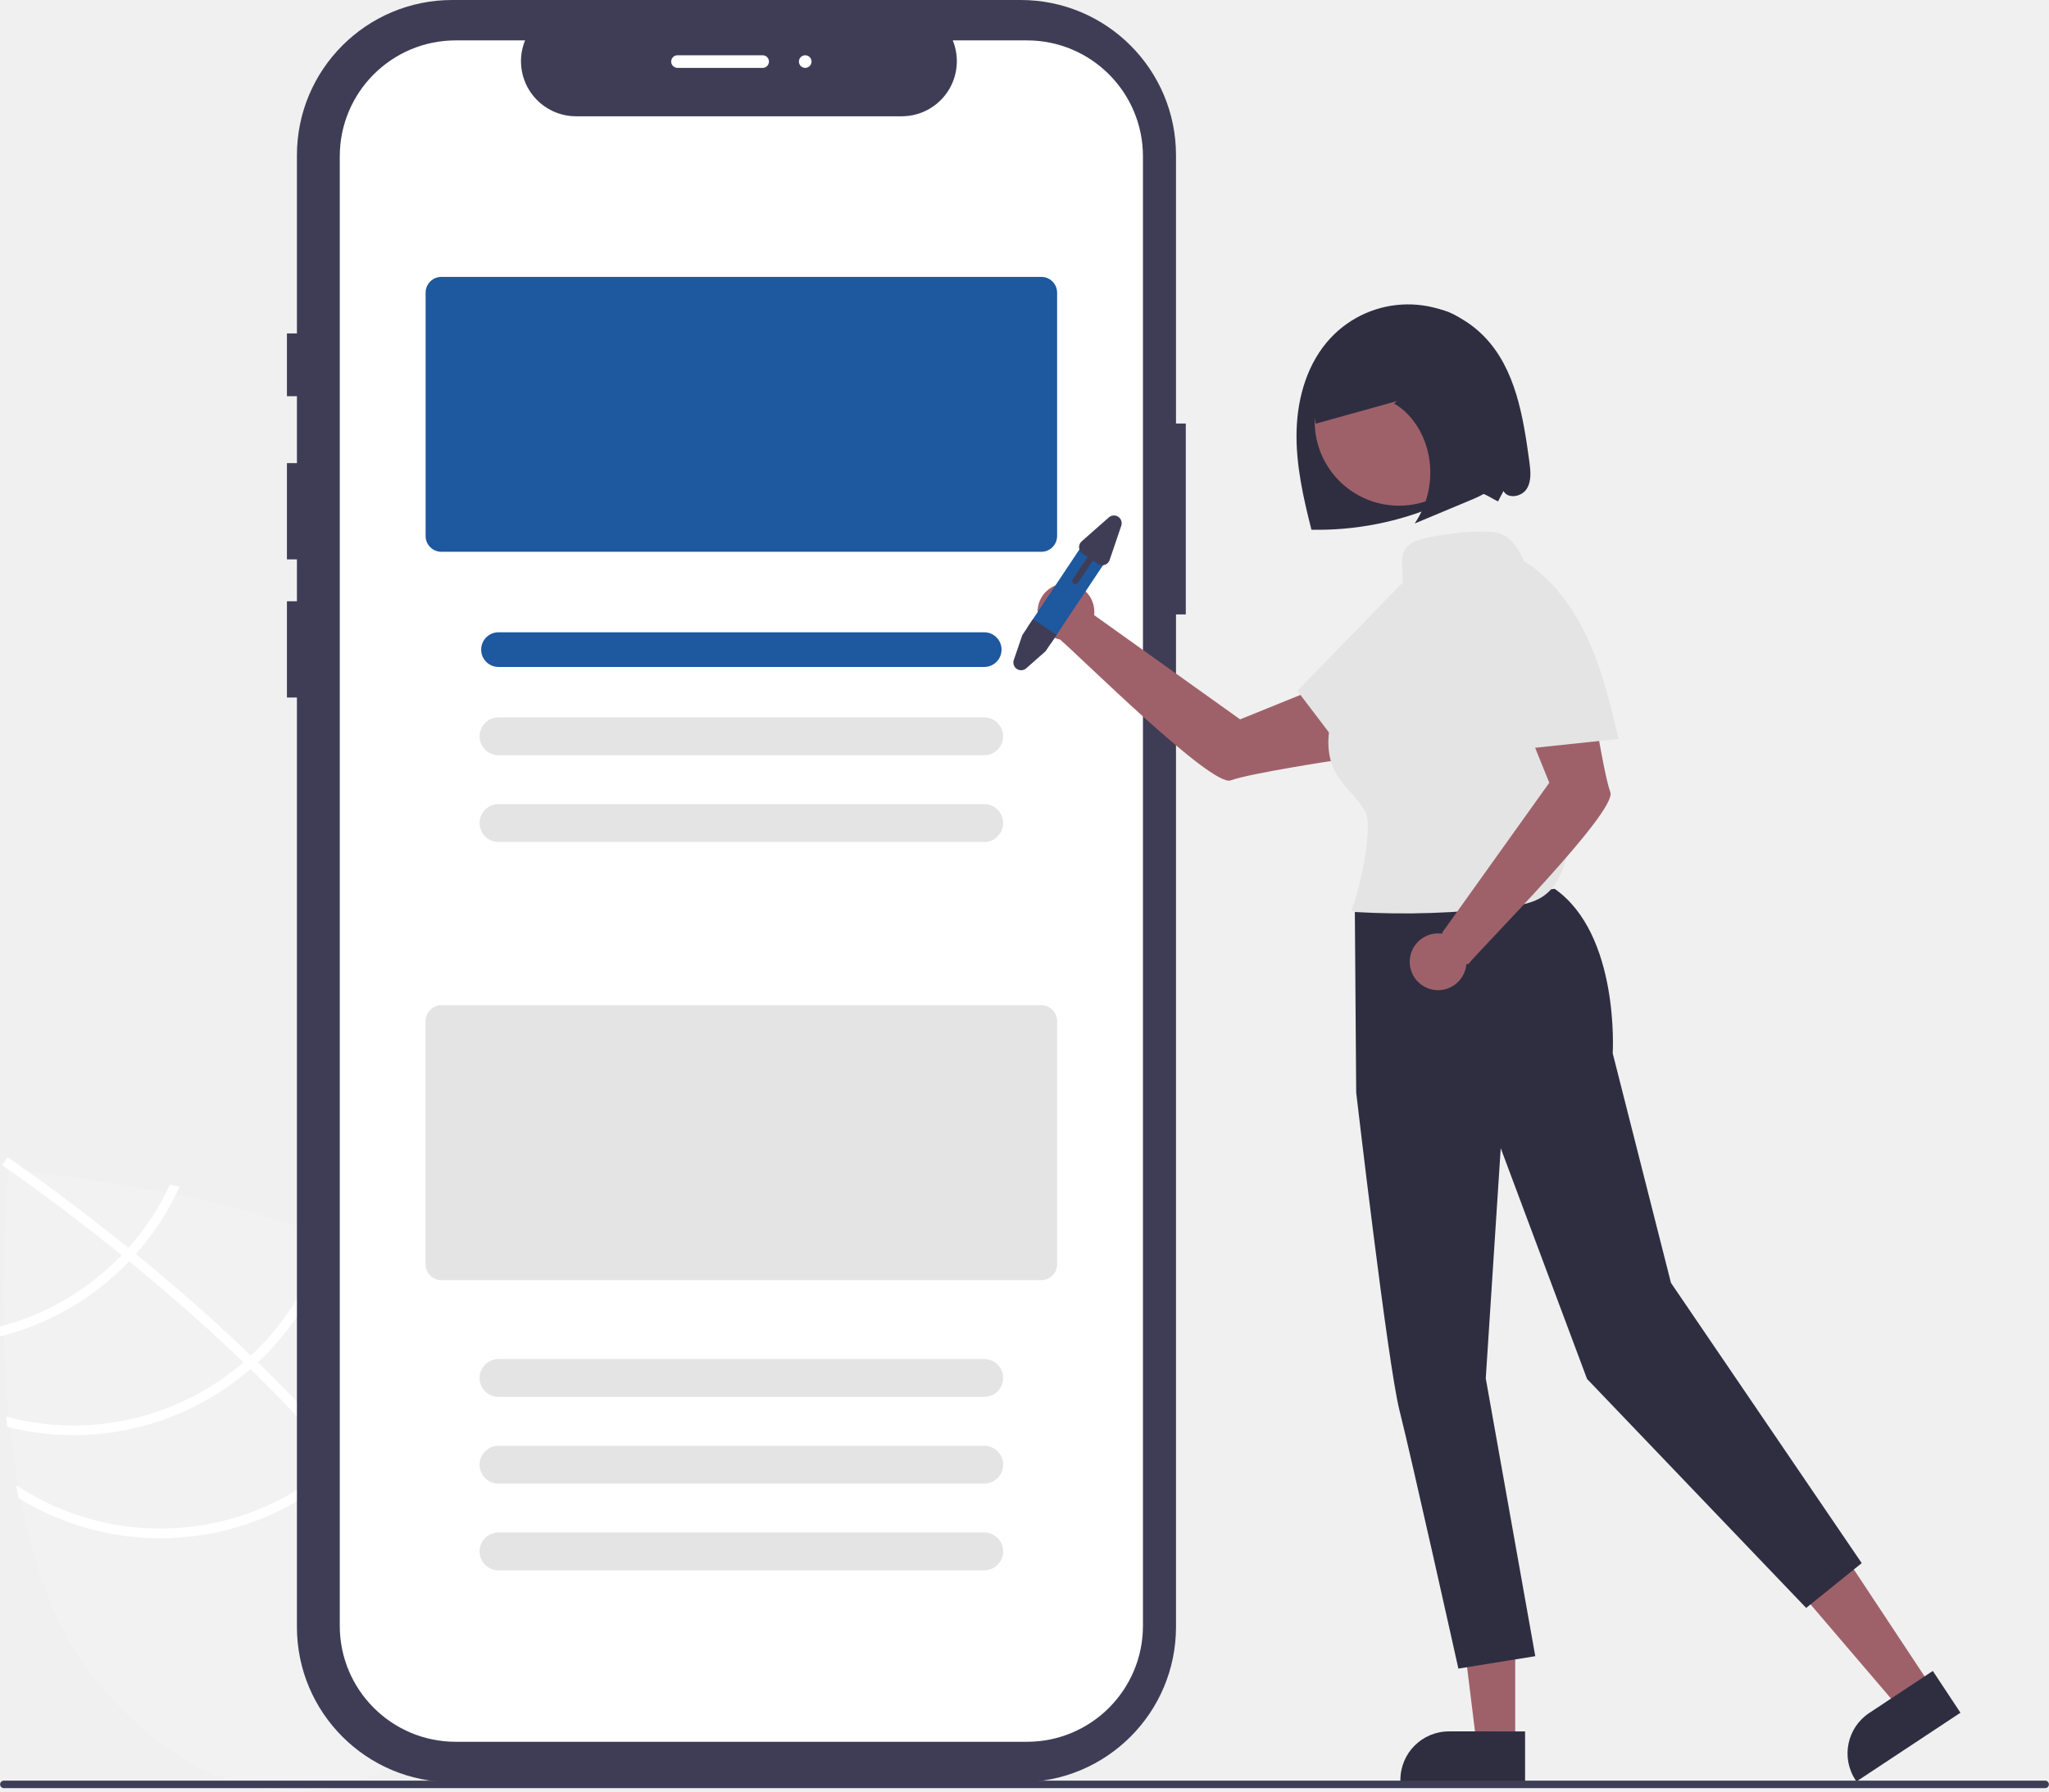
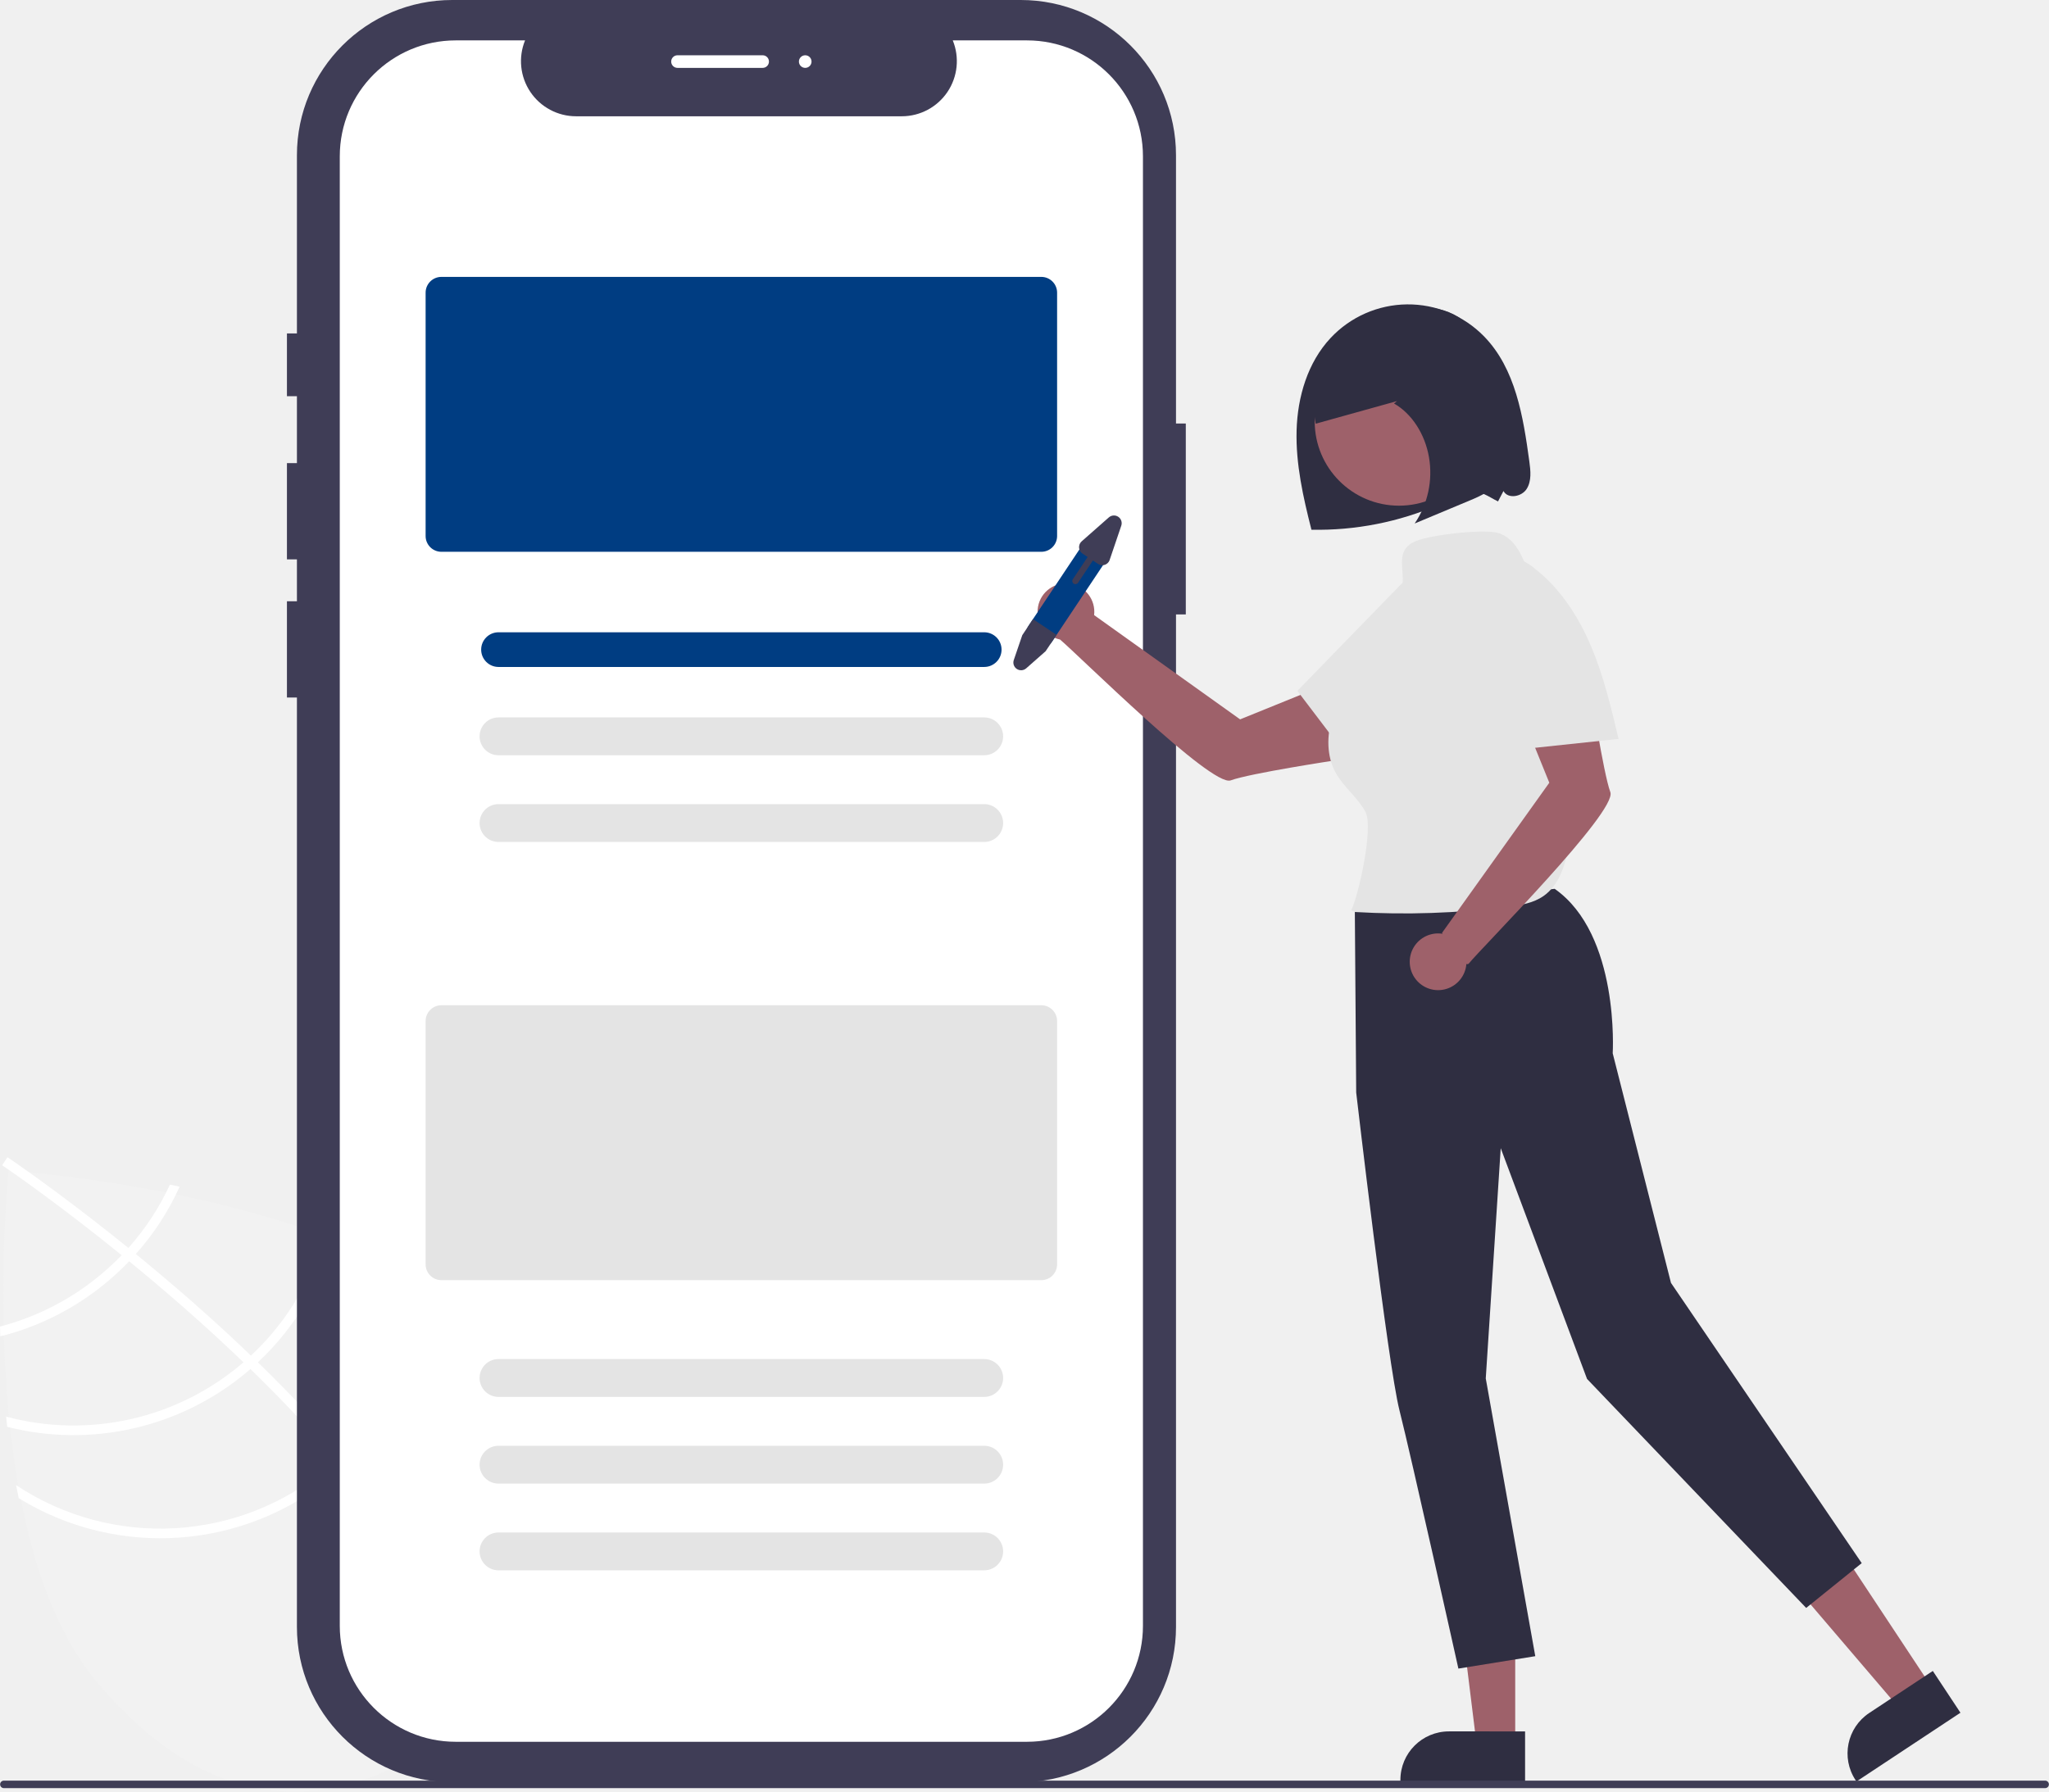
<svg xmlns="http://www.w3.org/2000/svg" data-name="Layer 1" width="649.675" height="568.22" viewBox="0 0 649.675 568.22">
  <path d="M397.239,566.04,390.539,618.818l-9.859-59.954c-47.382-18.182-102.782-21.713-102.782-21.713s-12.226,114.507,28.139,162.387,82.922,40.601,118.034,11c35.111-29.6,49.481-70.314,9.117-118.194C424.203,581.688,411.521,573.045,397.239,566.04Z" transform="translate(-275.1623 -165.8899)" fill="#f2f2f2" />
  <path d="M384.1,626.798l1.99,2.36c22.987,27.551,36.405,52.855,40.033,75.58.059.33.096.659.154.989l-1.538.238-1.482.21c-3.649-24.765-19.48-50.774-39.523-74.81-.638-.781-1.287-1.574-1.958-2.347-8.575-10.1-17.832-19.824-27.217-28.942-.72-.712-1.462-1.426-2.204-2.14-12.45-11.97-25.014-22.844-36.237-32.03-.79-.653-1.592-1.296-2.384-1.927-19.059-15.472-33.904-25.802-37.214-28.068-.399-.283-.625-.433-.676-.47l.844-1.251.002-.022.856-1.261c.051.037.811.535,2.182,1.498,5.151,3.573,18.987,13.394,36.143,27.272.771.63,1.573,1.273,2.363,1.926,9.115,7.446,19.072,15.961,29.104,25.252q3.785,3.495,7.377,6.972c.753.704,1.495,1.418,2.215,2.13Q372.149,612.739,384.1,626.798Z" transform="translate(-275.1623 -165.8899)" fill="#fff" />
  <path d="M315.87,561.678c-.694.765-1.4,1.54-2.137,2.301a84.299,84.299,0,0,1-6.304,5.894,82.005,82.005,0,0,1-32.267,16.729c.031,1.033.063,2.066.092,3.12a85.042,85.042,0,0,0,34.145-17.513,87.225,87.225,0,0,0,6.718-6.303c.726-.752,1.431-1.527,2.116-2.303a84.326,84.326,0,0,0,13.878-21.353q-1.566-.329-3.068-.652A81.724,81.724,0,0,1,315.87,561.678Z" transform="translate(-275.1623 -165.8899)" fill="#fff" />
  <path d="M354.714,595.828q-1.15,1.089-2.359,2.109c-.236.219-.493.435-.738.642a82.44,82.44,0,0,1-74.517,16.59c.114,1.083.228,2.167.363,3.252a85.501,85.501,0,0,0,76.124-17.505c.327-.276.654-.552.972-.839.808-.701,1.594-1.404,2.371-2.119a85.049,85.049,0,0,0,24.398-41.355c-.955-.374-1.91-.748-2.877-1.112A81.874,81.874,0,0,1,354.714,595.828Z" transform="translate(-275.1623 -165.8899)" fill="#fff" />
  <path d="M384.1,626.798c-.759.76-1.537,1.496-2.325,2.22-.847.774-1.703,1.536-2.58,2.275a82.663,82.663,0,0,1-98.925,5.608c.272,1.39.534,2.768.83,4.137a85.69,85.69,0,0,0,100.065-7.409c.876-.739,1.743-1.489,2.568-2.265.81-.723,1.588-1.459,2.357-2.207a85.44,85.44,0,0,0,25.373-57.387c-.974-.658-1.974-1.274-2.983-1.902A82.396,82.396,0,0,1,384.1,626.798Z" transform="translate(-275.1623 -165.8899)" fill="#fff" />
  <path d="M648.036,300.207V215.13a49.24,49.24,0,0,0-49.24-49.24H418.549a49.24,49.24,0,0,0-49.241,49.24V271.632h-3.167v19.909h3.167V312.776h-3.167v30.526h3.167V356.575h-3.167v30.526h3.167v294.767a49.24,49.24,0,0,0,49.24,49.24H598.796a49.24,49.24,0,0,0,49.241-49.24V360.766h3.106v-60.559Z" transform="translate(-275.1623 -165.8899)" fill="#3f3d56" />
  <path d="M600.783,178.7H577.255a17.47,17.47,0,0,1-16.175,24.068H457.818a17.47,17.47,0,0,1-16.175-24.068H419.668a36.772,36.772,0,0,0-36.772,36.772V681.526a36.772,36.772,0,0,0,36.772,36.772h181.115a36.772,36.772,0,0,0,36.772-36.772h0V215.472A36.772,36.772,0,0,0,600.783,178.7Z" transform="translate(-275.1623 -165.8899)" fill="#fff" />
-   <path d="M605.338,340.892H415.112a5.006,5.006,0,0,1-5-5V258.706a5.006,5.006,0,0,1,5-5h190.226a5.006,5.006,0,0,1,5,5V335.892A5.006,5.006,0,0,1,605.338,340.892Z" transform="translate(-275.1623 -165.8899)" fill="#1e589e" />
-   <path d="M587.225,377.418h-154a5.5,5.5,0,0,1,0-11h154a5.5,5.5,0,0,1,0,11Z" transform="translate(-275.1623 -165.8899)" fill="#1e589e" />
+   <path d="M605.338,340.892H415.112a5.006,5.006,0,0,1-5-5V258.706a5.006,5.006,0,0,1,5-5h190.226a5.006,5.006,0,0,1,5,5V335.892A5.006,5.006,0,0,1,605.338,340.892Z" transform="translate(-275.1623 -165.8899)" fill="#003d82" />
+   <path d="M587.225,377.418h-154a5.5,5.5,0,0,1,0-11h154a5.5,5.5,0,0,1,0,11Z" transform="translate(-275.1623 -165.8899)" fill="#003d82" />
  <path d="M587.225,405.418h-154a6,6,0,0,1,0-12h154a6,6,0,0,1,0,12Z" transform="translate(-275.1623 -165.8899)" fill="#e4e4e4" />
  <path d="M587.225,432.918h-154a6,6,0,0,1,0-12h154a6,6,0,0,1,0,12Z" transform="translate(-275.1623 -165.8899)" fill="#e4e4e4" />
  <path d="M605.338,571.892H415.112a5.006,5.006,0,0,1-5-5V489.706a5.006,5.006,0,0,1,5-5h190.226a5.006,5.006,0,0,1,5,5V566.892A5.006,5.006,0,0,1,605.338,571.892Z" transform="translate(-275.1623 -165.8899)" fill="#e4e4e4" />
  <path d="M587.225,608.918h-154a6,6,0,0,1,0-12h154a6,6,0,0,1,0,12Z" transform="translate(-275.1623 -165.8899)" fill="#e4e4e4" />
  <path d="M587.225,636.418h-154a6,6,0,0,1,0-12h154a6,6,0,0,1,0,12Z" transform="translate(-275.1623 -165.8899)" fill="#e4e4e4" />
  <path d="M587.225,663.918h-154a6,6,0,0,1,0-12h154a6,6,0,0,1,0,12Z" transform="translate(-275.1623 -165.8899)" fill="#e4e4e4" />
  <path d="M760.066,312.227c-1.935-14.19-4.361-29.424-14.369-39.668a33.655,33.655,0,0,0-48.626.503c-7.285,7.772-10.502,18.685-10.797,29.333s2.077,21.179,4.708,31.501a97.091,97.091,0,0,0,40.521-7.976,65.289,65.289,0,0,1,9.716-3.814c3.376-.859,5.782,1.303,8.923,2.811l1.724-3.301c1.411,2.626,5.781,1.848,7.366-.677C760.816,318.415,760.469,315.181,760.066,312.227Z" transform="translate(-275.1623 -165.8899)" fill="#2f2e41" />
  <polygon points="612.434 535.007 602.208 541.77 571.257 505.545 586.349 495.564 612.434 535.007" fill="#9e616a" />
  <path d="M896.76,709.084,863.787,730.89l-.276-.417a15.387,15.387,0,0,1,4.346-21.321l.001-.001,20.139-13.318Z" transform="translate(-275.1623 -165.8899)" fill="#2f2e41" />
  <polygon points="480.429 553.116 468.169 553.116 462.337 505.828 480.431 505.829 480.429 553.116" fill="#9e616a" />
  <path d="M758.718,730.89l-39.531-.001v-.5a15.387,15.387,0,0,1,15.386-15.386h.001l24.144.001Z" transform="translate(-275.1623 -165.8899)" fill="#2f2e41" />
  <path d="M668.364,394.037l-46.289-33.066a8.997,8.997,0,1,0-10.808,7.748c5.786,4.858,48.048,46.888,54.099,44.671,6.142-2.25,32.993-6.323,32.993-6.323l.748-25.495Z" transform="translate(-275.1623 -165.8899)" fill="#9e616a" />
  <path d="M704.733,454.198l.437,58.178s10.017,86.201,13.712,100.763,18.691,81.946,18.691,81.946l24.379-3.933-15.7-88.098,4.745-73.017,27.364,73.178L847.847,675.848l17.61-14.21-60.481-88.881-18.473-72.811s2.298-37.66-18.401-52.163Z" transform="translate(-275.1623 -165.8899)" fill="#2f2e41" />
  <circle cx="443.574" cy="133.655" r="26.721" fill="#9e616a" />
  <rect x="722.987" y="465.336" width="24.292" height="31.579" transform="translate(-279.6636 789.4121) rotate(-65.86746)" fill="#2f2e41" />
-   <path d="M593.233,362.657" transform="translate(-275.1623 -165.8899)" fill="#1e589e" />
+   <path d="M593.233,362.657" transform="translate(-275.1623 -165.8899)" fill="#003d82" />
  <path d="M761.534,350.959c-3.149-6.267-4.679-14.009-11.392-16.041-4.533-1.372-22.868.684-27,3-6.872,3.852-.645,11.071-4.699,17.826q-6.611,11.016-13.222,22.031c-3.03,5.049-6.092,10.169-7.73,15.824-1.638,5.655-1.717,12.003,1.074,17.188,2.498,4.64,7.023,7.932,9.535,12.564,2.612,4.818-2.077,26.331-4.509,31.243l1.167.539a263.089,263.089,0,0,0,48.448-1.63c3.987-.505,8.127-1.164,11.413-3.479,4.84-3.409,6.753-9.595,7.949-15.393A129.677,129.677,0,0,0,761.534,350.959Z" transform="translate(-275.1623 -165.8899)" fill="#e4e4e4" />
  <path d="M706.848,411.651c7.239-7.115,14.515-14.272,20.475-22.488s10.594-17.621,11.887-27.688a20.509,20.509,0,0,0-.641-9.62c-1.111-3.049-3.569-5.755-6.739-6.451-5.072-1.114-9.683,2.934-13.302,6.658q-16.007,16.468-32.015,32.936,10.196,13.422,20.393,26.844Z" transform="translate(-275.1623 -165.8899)" fill="#e4e4e4" />
  <path d="M785.753,417.131c-2.25-6.141-6.323-32.993-6.323-32.993l-25.495-.748,12.465,30.743-34.014,47.616s.063.105.177.291a8.995,8.995,0,1,0,7.545,9.559.621.621,0,0,0,.78-.134C744.672,466.717,788.003,423.273,785.753,417.131Z" transform="translate(-275.1623 -165.8899)" fill="#9e616a" />
  <path d="M788.345,400.173c-2.34-9.877-4.698-19.807-8.643-29.159s-9.593-18.185-17.537-24.503a20.509,20.509,0,0,0-8.563-4.431c-3.184-.628-6.771.075-9.007,2.427-3.578,3.763-2.501,9.804-1.189,14.828q5.804,22.22,11.609,44.441,16.762-1.777,33.523-3.553Z" transform="translate(-275.1623 -165.8899)" fill="#e4e4e4" />
  <path d="M752.141,301.624c-.835-6.464-1.708-12.982-3.671-19.069-1.963-6.087-5.126-11.787-9.664-15.235-7.185-5.459-16.488-4.406-24.544-1.266-6.23,2.428-12.312,6.12-16.705,12.053-4.394,5.934-6.861,14.401-5.227,22.16q12.89-3.587,25.78-7.175l-.941.783c5.576,3.142,9.812,9.644,11.077,17.005a28.717,28.717,0,0,1-4.537,21.038q8.791-3.673,17.582-7.347c3.617-1.512,7.489-3.253,9.634-7.13C753.413,312.946,752.835,306.988,752.141,301.624Z" transform="translate(-275.1623 -165.8899)" fill="#2f2e41" />
-   <path d="M625.981,343.514,608.792,369.312a4.469,4.469,0,0,1-3.755,2.001,4.479,4.479,0,0,1-4.135-2.755,4.128,4.128,0,0,1-.269-.857,4.512,4.512,0,0,1,.67-3.379l17.189-25.798a4.5,4.5,0,1,1,7.49,4.99Z" transform="translate(-275.1623 -165.8899)" fill="#1e589e" />
+   <path d="M625.981,343.514,608.792,369.312a4.469,4.469,0,0,1-3.755,2.001,4.479,4.479,0,0,1-4.135-2.755,4.128,4.128,0,0,1-.269-.857,4.512,4.512,0,0,1,.67-3.379l17.189-25.798a4.5,4.5,0,1,1,7.49,4.99Z" transform="translate(-275.1623 -165.8899)" fill="#003d82" />
  <path d="M610.178,367.232l-3.479,5.191-6.157,5.427a2.451,2.451,0,0,1-3.942-2.627l2.695-7.888,3.394-5.093Z" transform="translate(-275.1623 -165.8899)" fill="#3f3d56" />
  <path d="M626.741,329.985l-8.614,7.593a2.452,2.452,0,0,0,.262,3.881l1.63,1.086-4.713,7.074a1,1,0,0,0,1.664,1.109l4.713-7.074,1.63,1.086a2.456,2.456,0,0,0,3.399-.675,2.468,2.468,0,0,0,.284-.578l3.69-10.874a2.453,2.453,0,0,0-3.944-2.628Z" transform="translate(-275.1623 -165.8899)" fill="#3f3d56" />
  <path d="M923.647,732.999H276.353a1.191,1.191,0,0,1,0-2.381H923.647a1.191,1.191,0,0,1,0,2.381Z" transform="translate(-275.1623 -165.8899)" fill="#3f3d56" />
  <path d="M516.975,187.418h-27a2,2,0,0,1,0-4h27a2,2,0,0,1,0,4Z" transform="translate(-275.1623 -165.8899)" fill="#fff" />
  <circle cx="255.313" cy="19.528" r="2" fill="#fff" />
</svg>
